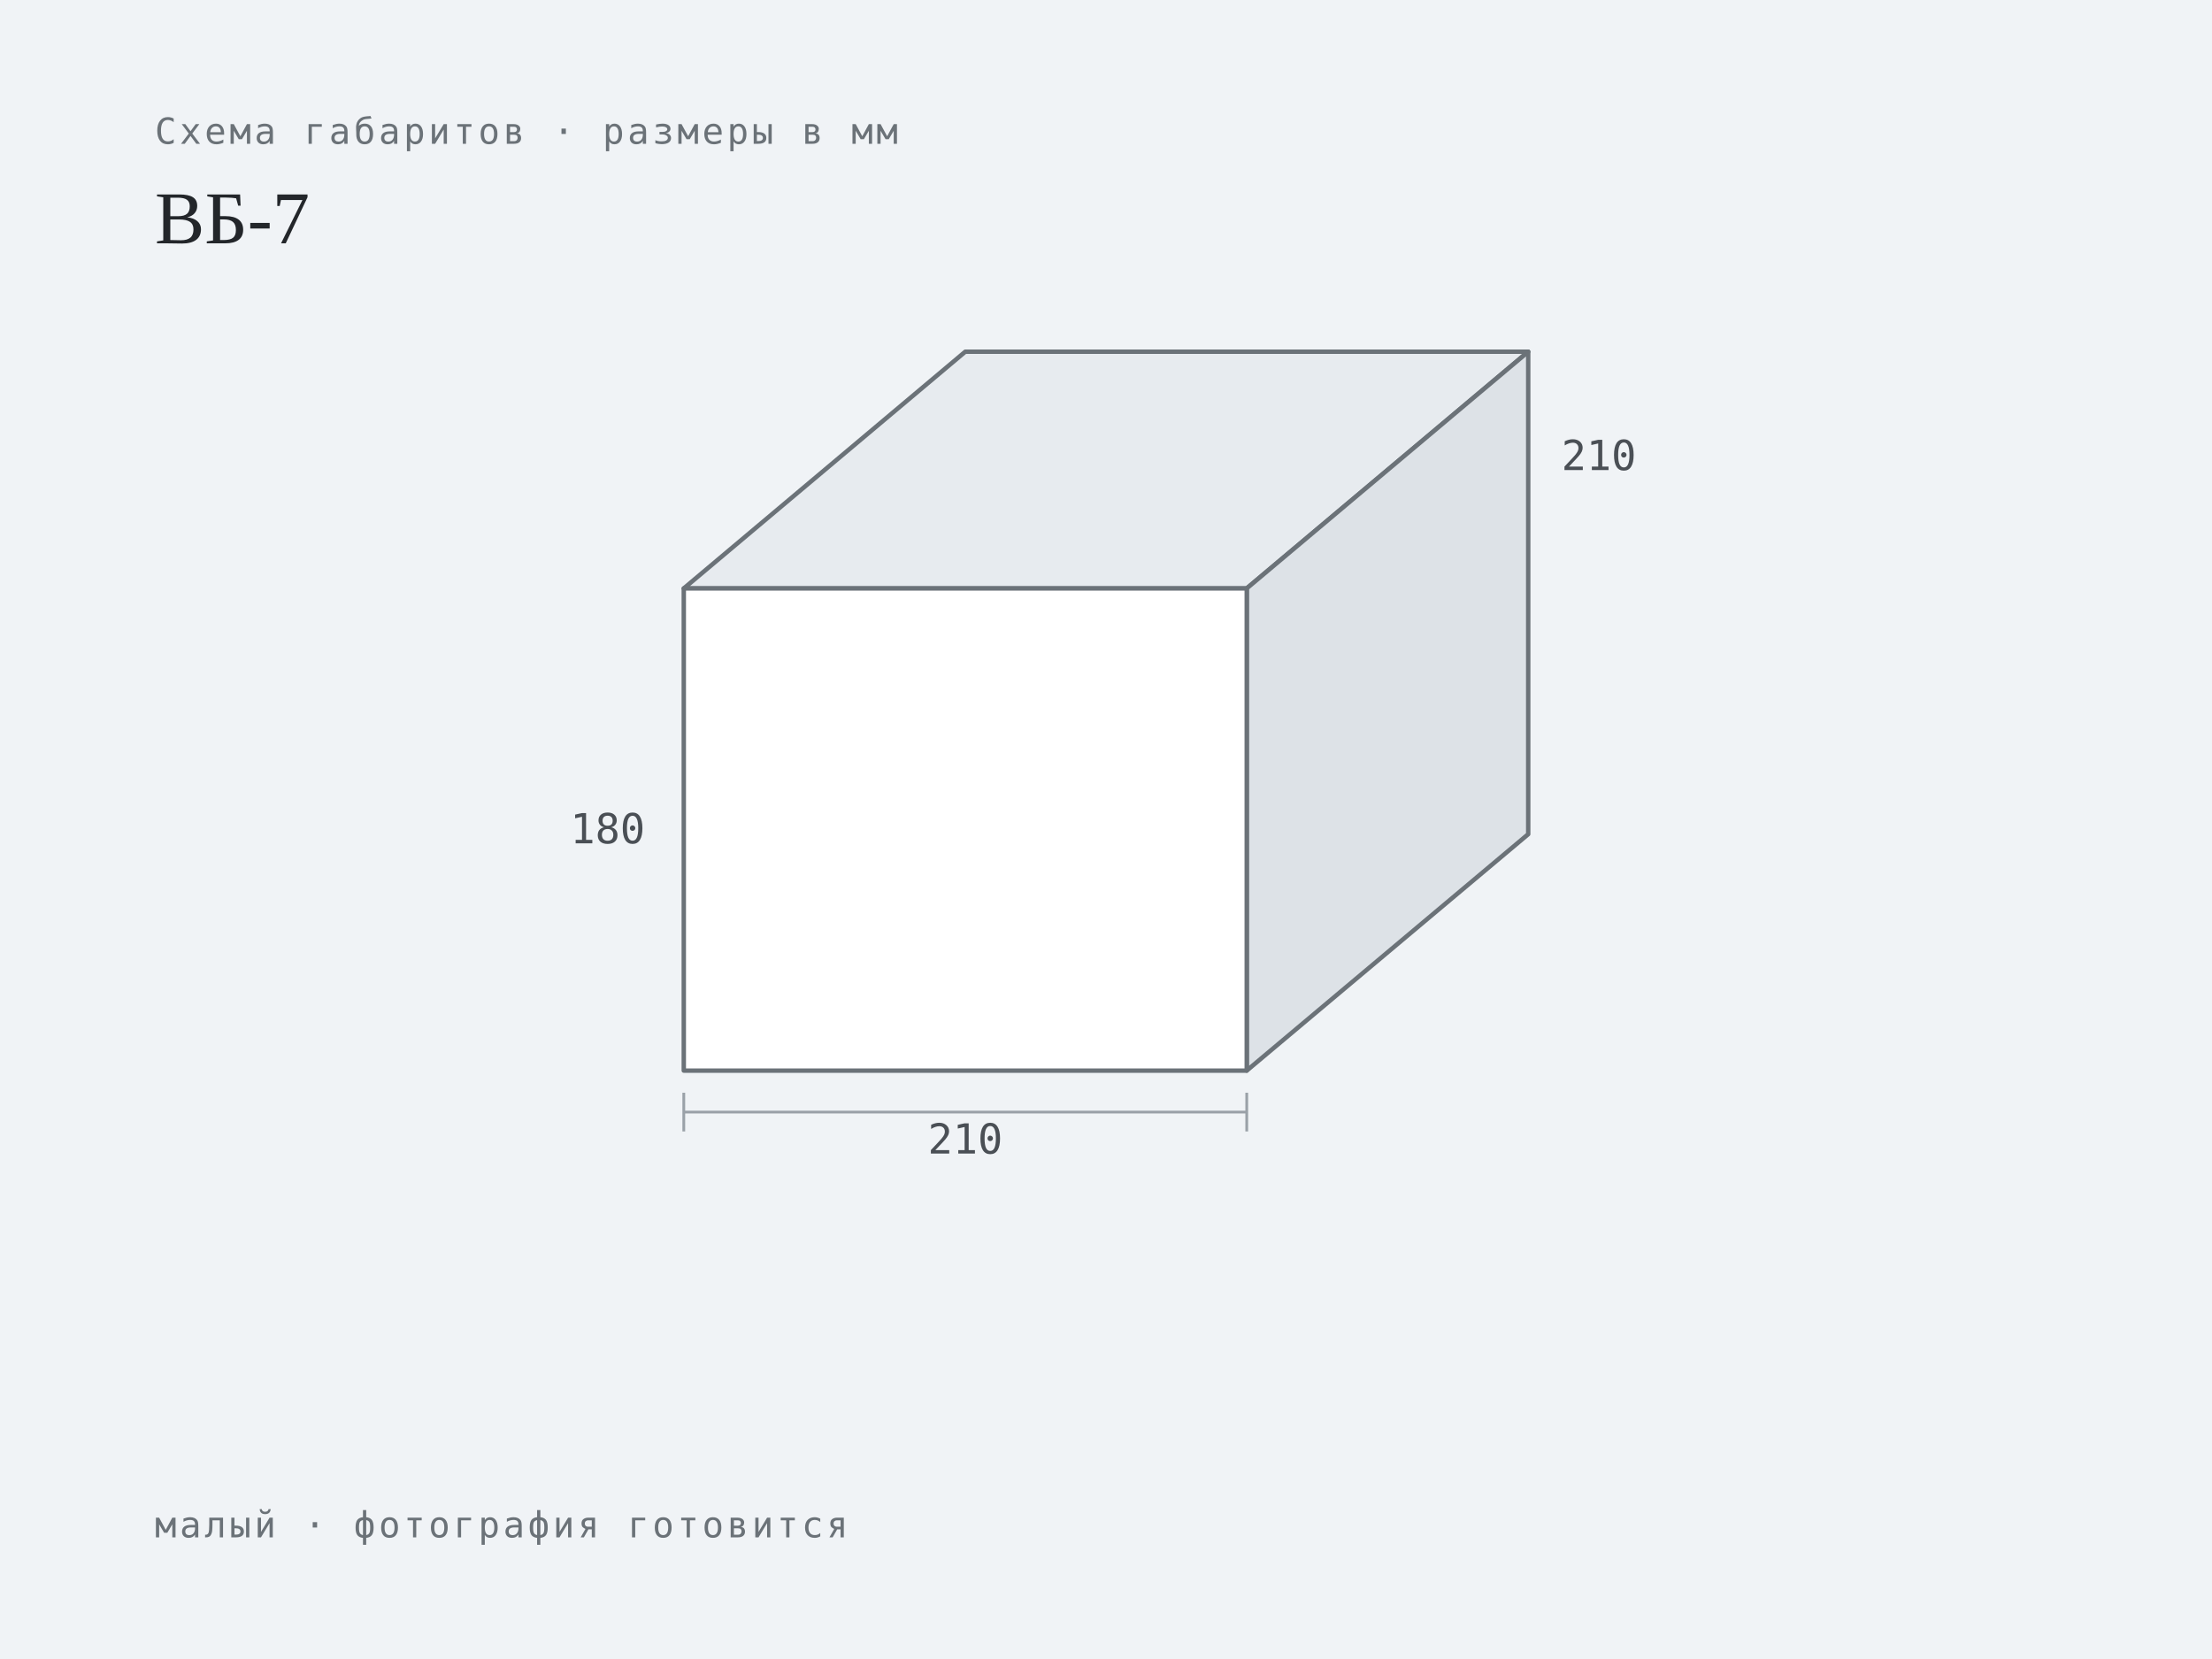
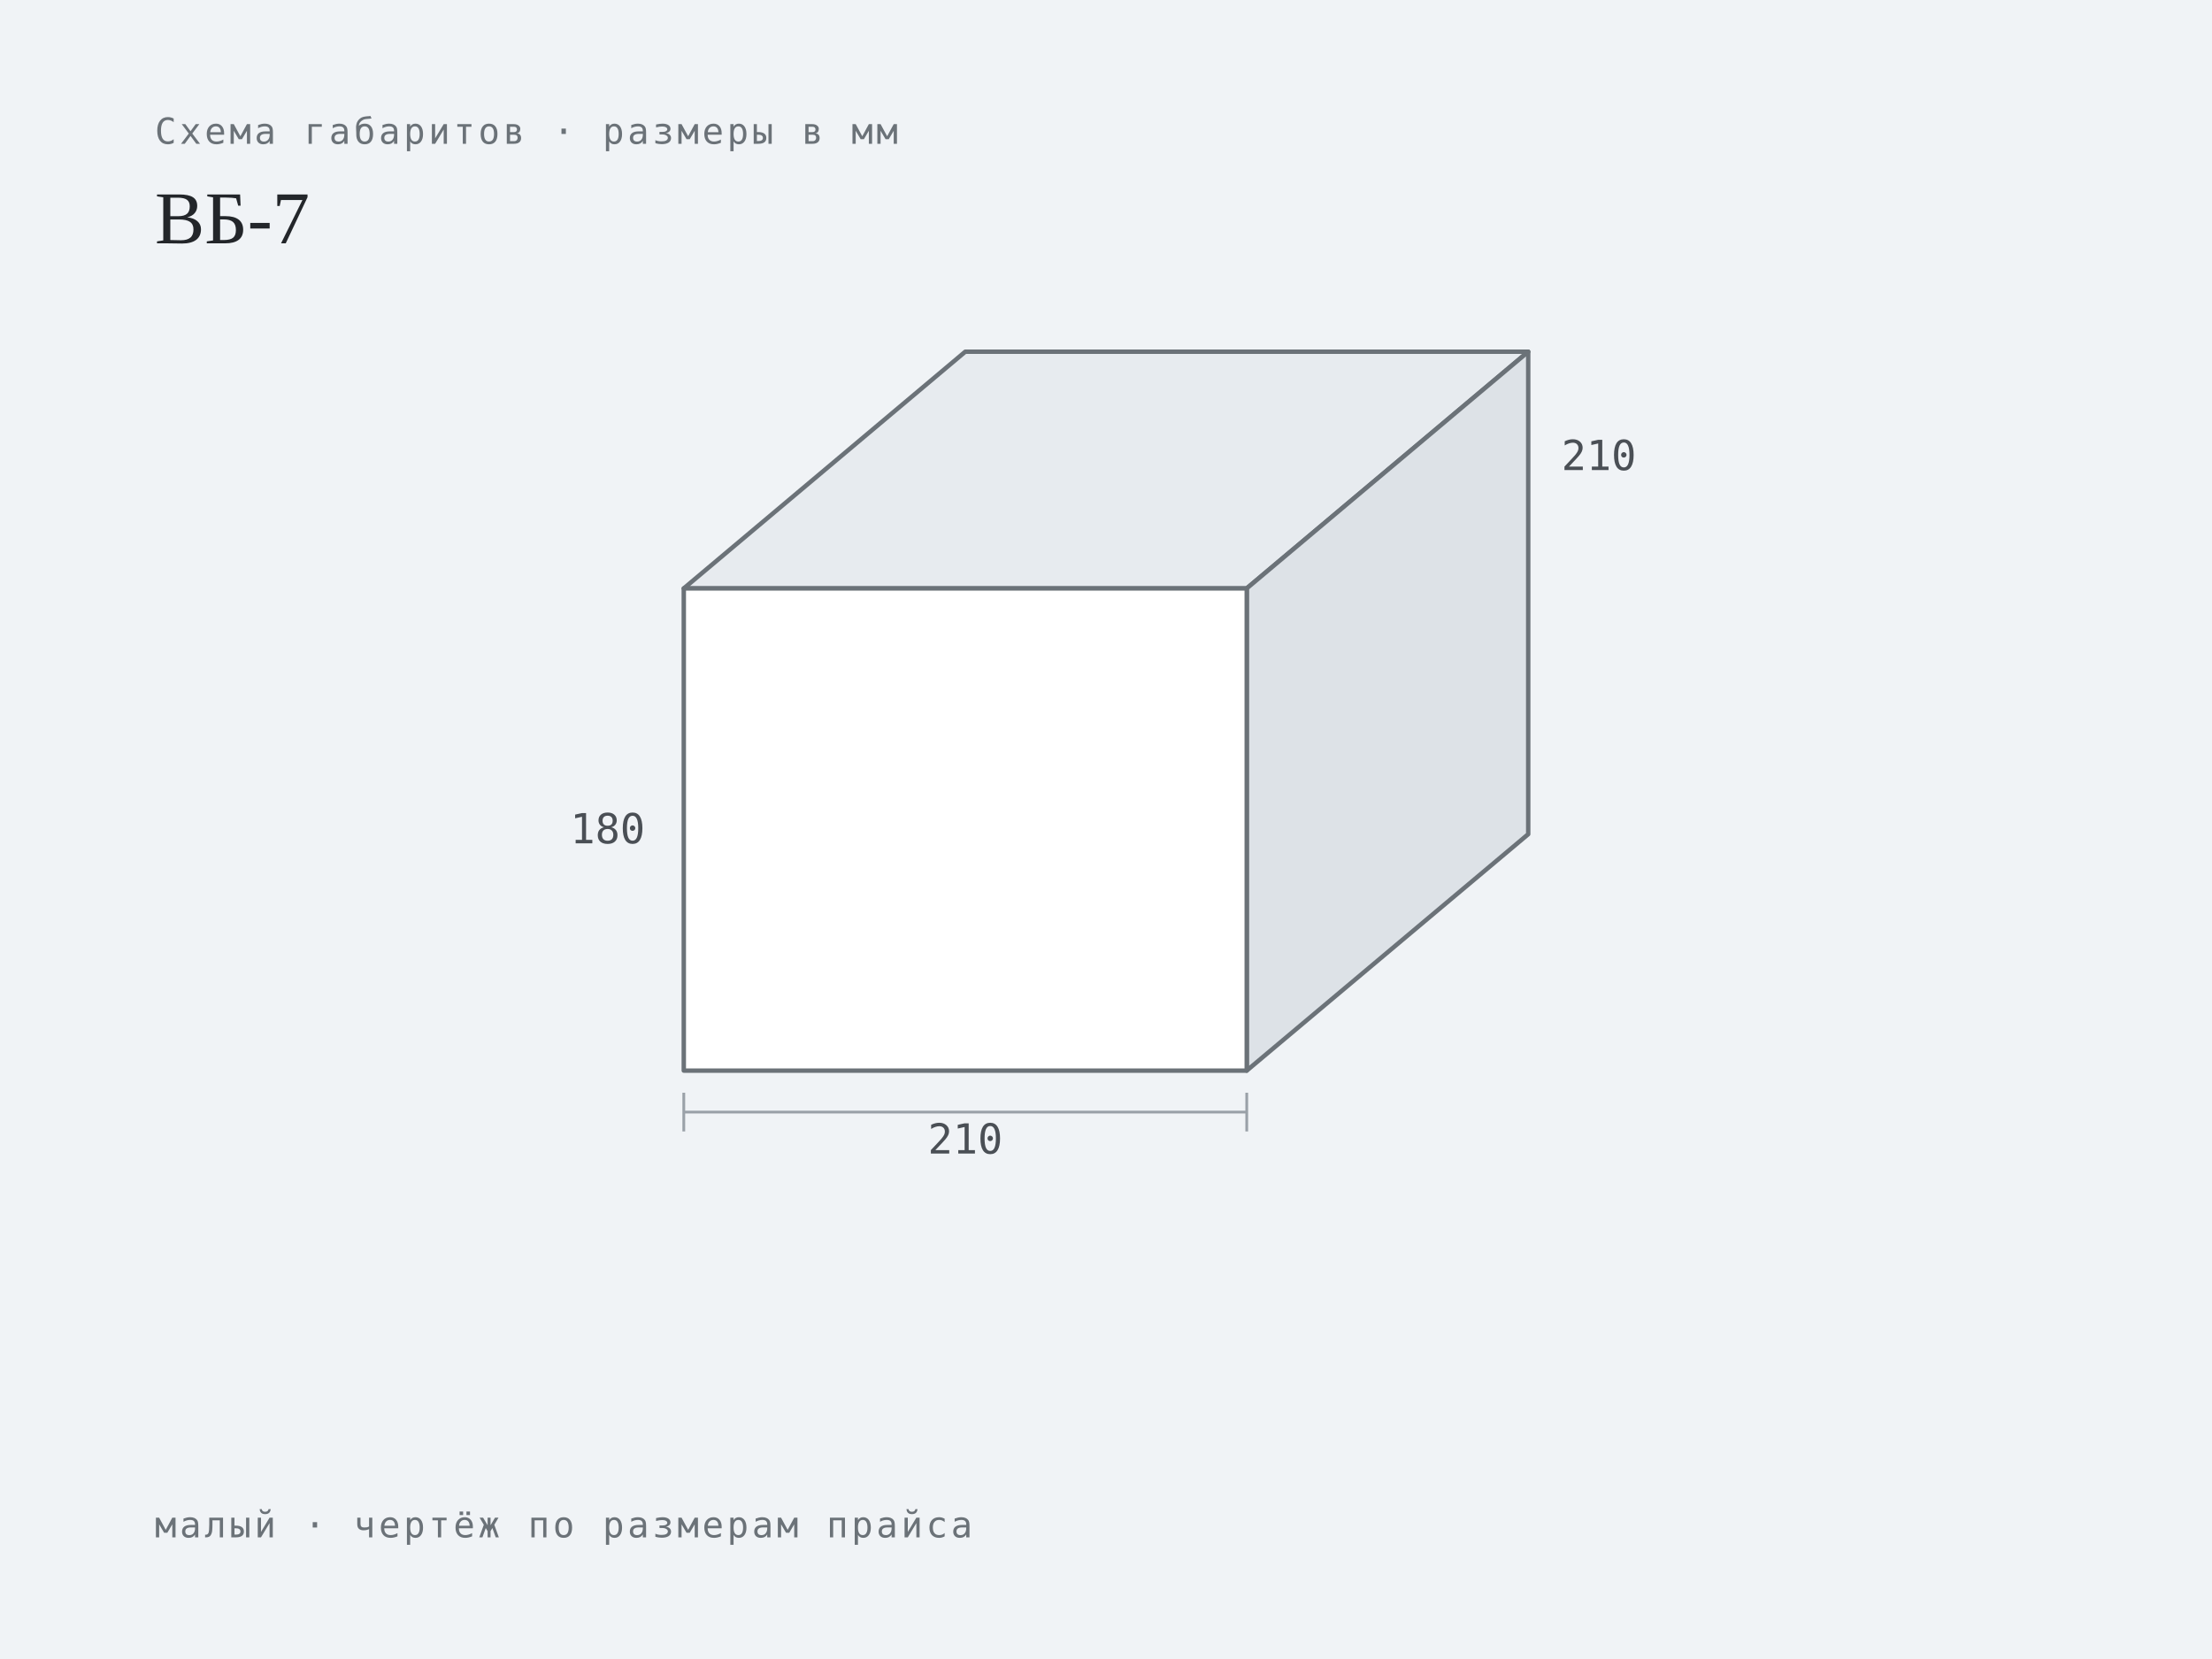
<svg xmlns="http://www.w3.org/2000/svg" viewBox="0 0 800 600" role="img" aria-label="Схема габаритов: ВБ-7, 210×210×180 мм">
  <style>
    .bg   { fill: #F0F3F6; }
    .face { fill: #FFFFFF; stroke: #6B7278; stroke-width: 1.6; stroke-linejoin: round; }
    .face--top  { fill: #E7EBEF; }
    .face--side { fill: #DDE2E7; }
    .ext  { stroke: #9AA1A8; stroke-width: 1; }
    .ttl  { fill: #23262A; font: 500 27px/1 Georgia, 'Times New Roman', serif; }
    .lbl  { fill: #6B7278; font: 400 13px/1 ui-monospace, 'SF Mono', Menlo, Consolas, monospace;
            letter-spacing: .09em; text-transform: uppercase; }
    .dim  { fill: #4A4F55; font: 400 15px/1 ui-monospace, 'SF Mono', Menlo, Consolas, monospace; }
    @media (prefers-color-scheme: dark) {
      .bg   { fill: #101213; }
      .face { fill: #202326; stroke: #6B7278; }
      .face--top  { fill: #282C30; }
      .face--side { fill: #191C1E; }
      .ttl  { fill: #EDEFF1; }
      .lbl  { fill: #9AA1A8; }
      .dim  { fill: #C3C8CD; }
      .ext  { stroke: #6B7278; }
    }
  </style>
  <rect class="bg" width="800" height="600" />
  <text class="lbl" x="56" y="52">Схема габаритов · размеры в мм</text>
  <text class="ttl" x="56" y="88">ВБ-7</text>
  <polygon class="face face--top" points="247.3,212.8 450.9,212.8 552.7,127.2 349.1,127.2" />
  <polygon class="face face--side" points="450.9,387.2 552.7,301.7 552.7,127.2 450.9,212.8" />
  <polygon class="face" points="247.3,387.2 450.9,387.2 450.9,212.8 247.3,212.8" />
  <text class="dim" x="349.1" y="417.2" text-anchor="middle">210</text>
  <text class="dim" x="233.3" y="305.0" text-anchor="end">180</text>
  <text class="dim" x="564.7" y="170.0" text-anchor="start">210</text>
  <line class="ext" x1="247.3" y1="395.2" x2="247.3" y2="409.2" />
  <line class="ext" x1="450.9" y1="395.2" x2="450.9" y2="409.2" />
  <line class="ext" x1="247.3" y1="402.2" x2="450.9" y2="402.2" />
-   <text class="lbl" x="56" y="556">малый · фотография готовится</text>
+   <text class="lbl" x="56" y="556">малый · чертёж по размерам прайса</text>
</svg>
